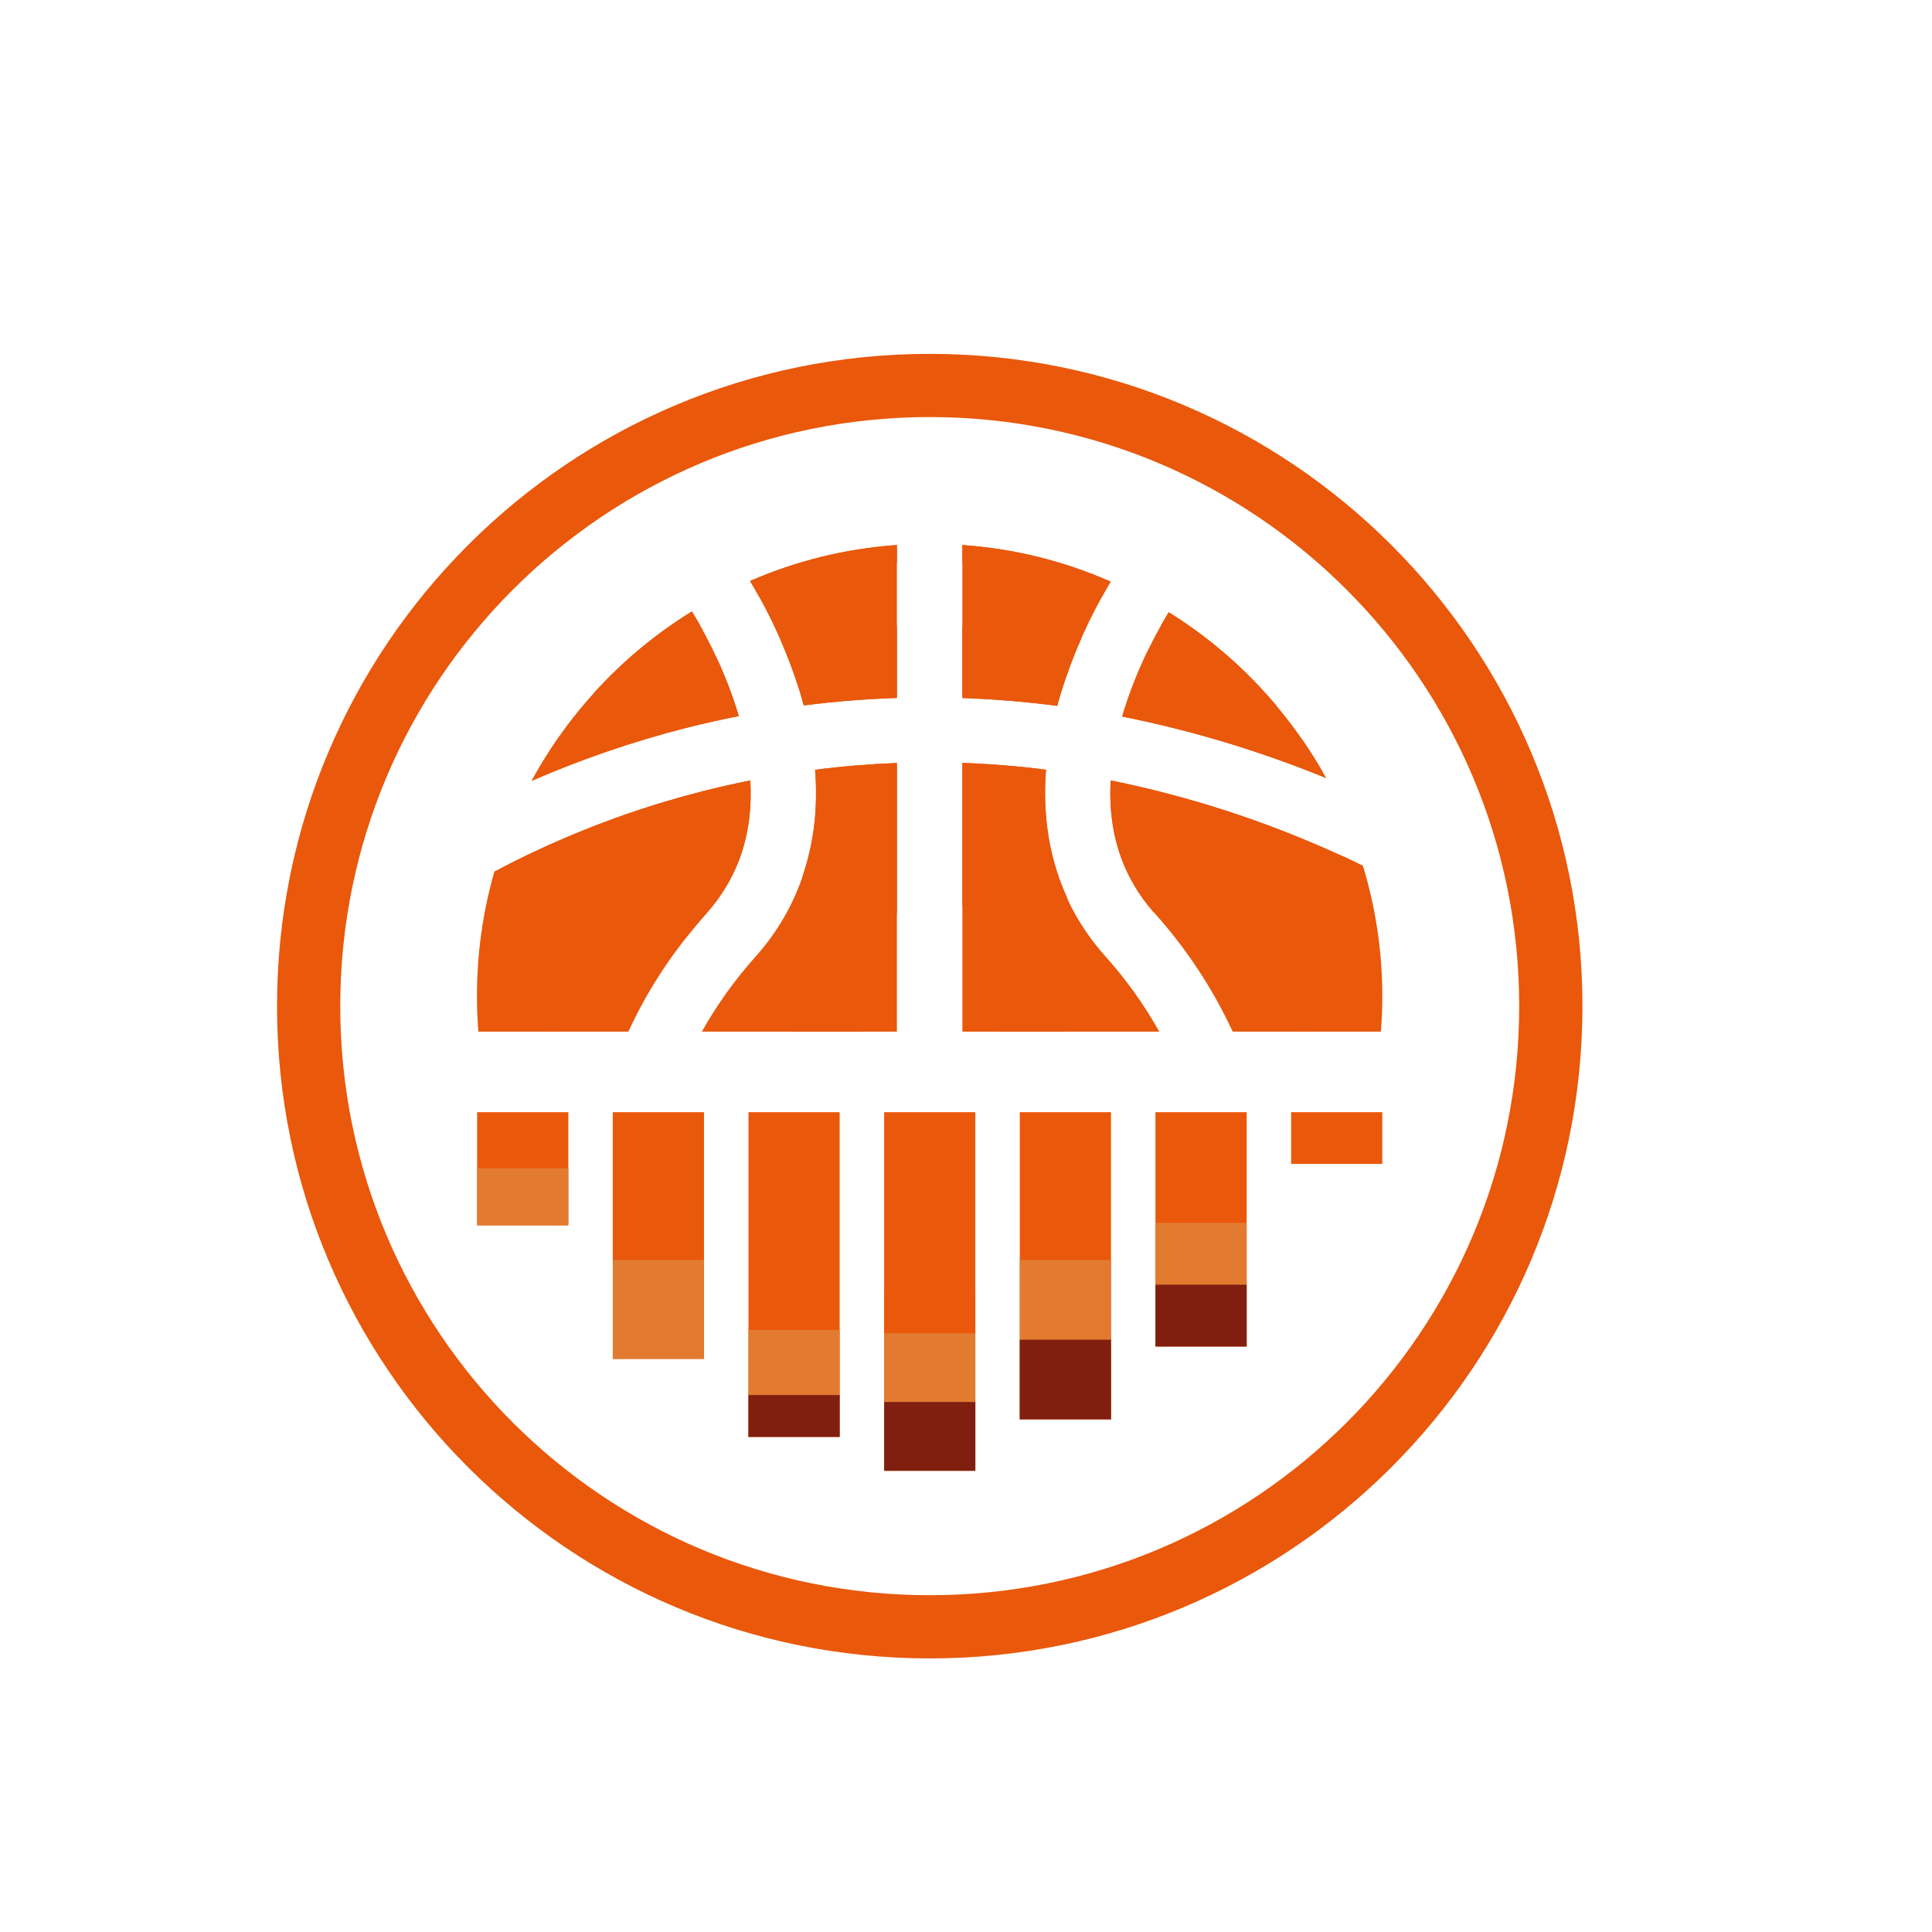
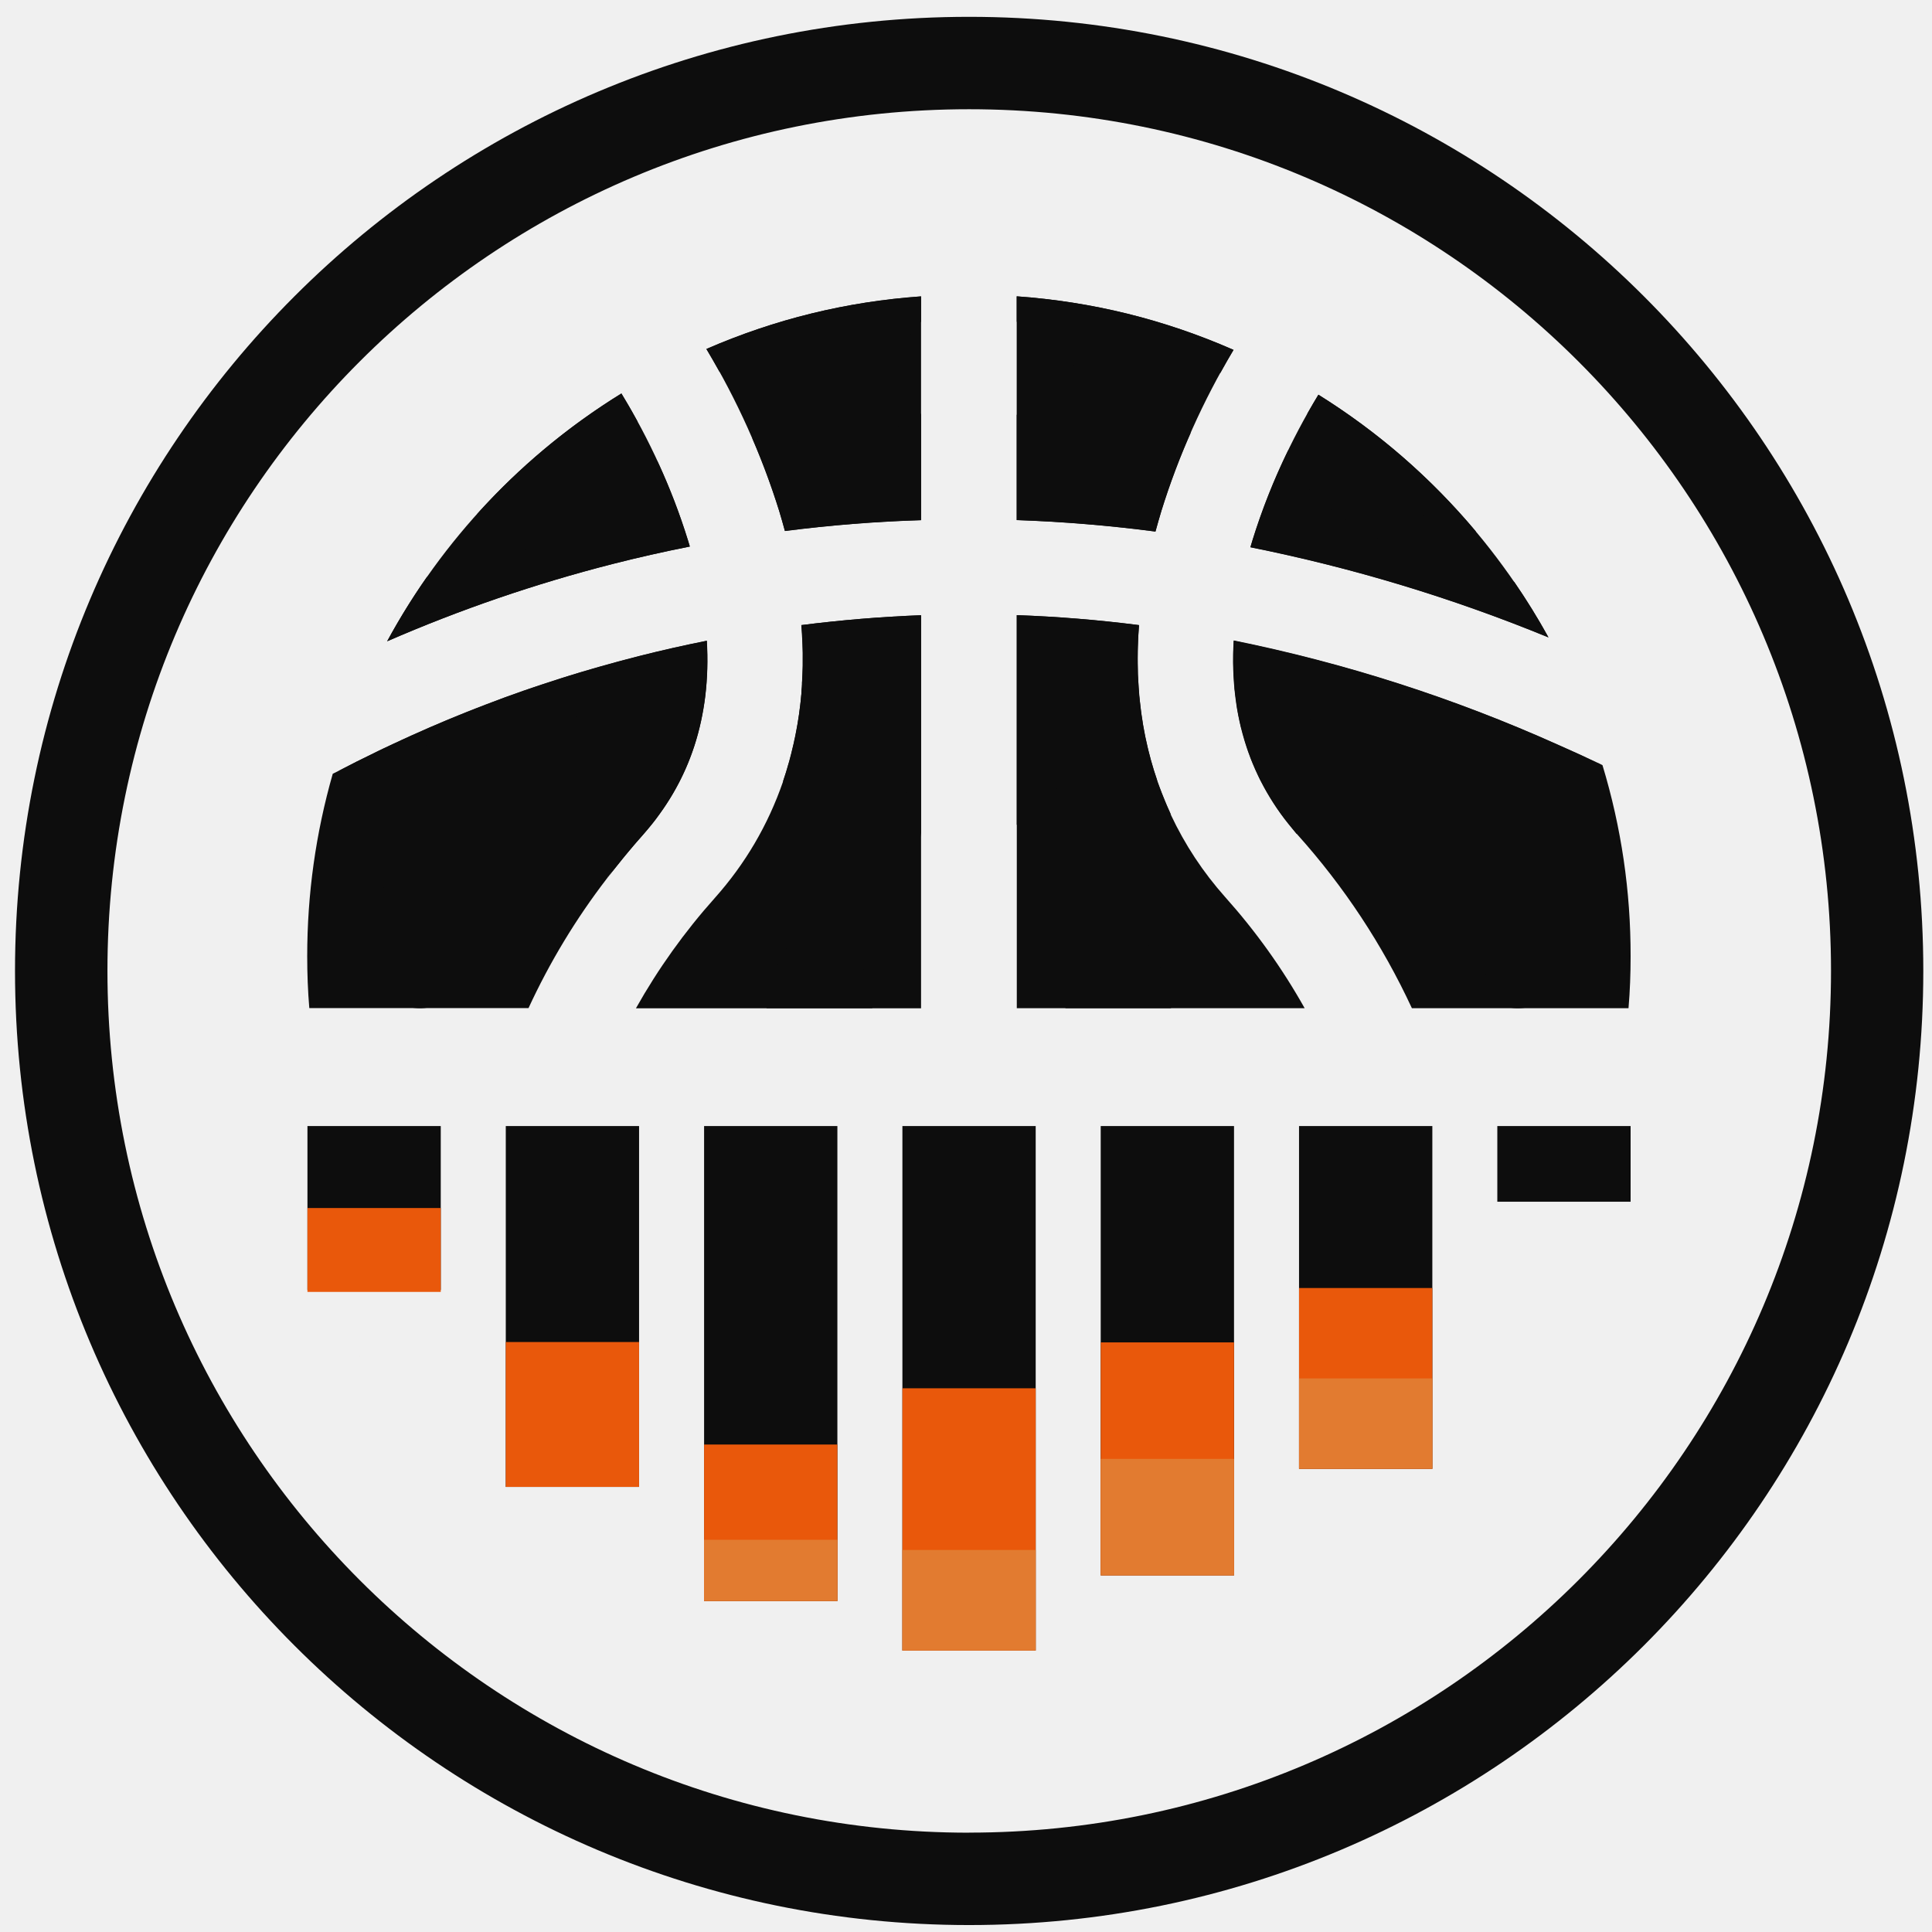
<svg xmlns="http://www.w3.org/2000/svg" width="500" zoomAndPan="magnify" viewBox="0 0 375 375" height="500" preserveAspectRatio="xMidYMid meet" version="1.0">
-   <rect x="-37.5" width="450" fill="#ffffff" y="-37.5" height="450" fill-opacity="1" />
-   <rect x="-37.5" width="450" fill="#ffffff" y="-37.5" height="450" fill-opacity="1" />
-   <path fill="#e9580b" d="M 205.996 134.27 C 208.348 126.766 211.543 119.641 215.582 112.895 C 206.395 108.863 196.801 106.492 186.793 105.789 L 186.793 135.488 C 192.914 135.695 199.094 136.207 205.211 137.008 C 205.461 136.074 205.723 135.16 205.996 134.27 Z M 205.996 134.27 " fill-opacity="1" fill-rule="nonzero" />
-   <path fill="#e9580b" d="M 268.305 193.359 C 268.305 195.668 268.215 197.98 268.027 200.242 L 239.266 200.242 C 235.34 191.797 230.266 184.109 224.047 177.18 C 224.016 177.148 223.996 177.109 223.961 177.098 C 223.789 176.902 223.613 176.695 223.457 176.484 C 223.195 176.172 222.953 175.875 222.707 175.562 C 222.133 174.852 221.598 174.102 221.109 173.359 C 220.762 172.84 220.43 172.297 220.117 171.758 C 219.863 171.352 219.633 170.934 219.422 170.508 C 219.32 170.336 219.215 170.141 219.125 169.969 C 219.039 169.801 218.918 169.551 218.828 169.344 C 218.602 168.879 218.395 168.418 218.207 167.934 C 218.098 167.707 217.996 167.473 217.91 167.242 L 217.648 166.512 C 217.598 166.387 217.559 166.285 217.508 166.164 C 217.457 166.043 217.422 165.922 217.387 165.801 C 217.34 165.668 217.301 165.535 217.27 165.398 C 217.164 165.125 217.074 164.848 217.004 164.562 C 216.902 164.234 216.816 163.902 216.727 163.574 C 216.574 163.07 216.445 162.562 216.344 162.047 C 216.238 161.555 216.137 161.035 216.047 160.531 C 215.996 160.223 215.961 159.906 215.926 159.605 C 215.895 159.309 215.82 158.859 215.77 158.48 C 215.77 158.375 215.77 158.27 215.734 158.168 C 215.699 157.977 215.684 157.785 215.684 157.594 C 215.496 155.555 215.469 153.516 215.594 151.477 C 230.426 154.488 244.746 159.09 258.559 165.277 L 261.301 166.512 C 262.121 166.875 262.918 167.277 263.738 167.645 C 264.016 167.766 264.277 167.887 264.535 168.027 C 267.047 176.285 268.305 184.73 268.305 193.359 Z M 268.305 193.359 " fill-opacity="1" fill-rule="nonzero" />
-   <path fill="#e9580b" d="M 226.848 118.836 C 223.133 124.93 220.207 131.383 218.066 138.195 C 217.98 138.488 217.891 138.781 217.809 139.078 C 231.379 141.797 244.57 145.773 257.379 151.02 C 253.75 144.438 249.348 138.422 244.176 132.973 C 239.004 127.52 233.227 122.809 226.848 118.836 Z M 226.848 118.836 " fill-opacity="1" fill-rule="nonzero" />
-   <path fill="#e9580b" d="M 225.023 200.242 L 186.801 200.242 L 186.801 148.09 C 192.172 148.277 197.613 148.715 203.02 149.41 C 202.867 151.359 202.816 153.312 202.867 155.266 L 202.867 155.531 C 202.867 155.809 202.867 156.082 202.902 156.344 C 202.938 156.988 202.969 157.629 203.02 158.273 C 203.02 158.359 203.02 158.449 203.02 158.535 C 203.02 158.727 203.078 158.934 203.09 159.141 C 203.195 160.184 203.316 161.211 203.492 162.234 C 203.492 162.41 203.543 162.566 203.562 162.738 C 203.613 163.086 203.684 163.449 203.75 163.801 C 203.82 164.152 203.891 164.512 203.977 164.859 C 204.352 166.594 204.828 168.305 205.406 169.984 C 205.406 170.02 205.406 170.039 205.406 170.07 C 205.531 170.387 205.633 170.664 205.738 170.996 C 206.199 172.211 206.695 173.41 207.23 174.574 C 207.23 174.574 207.23 174.574 207.23 174.605 C 209.129 178.625 211.566 182.289 214.535 185.598 C 218.566 190.098 222.062 194.977 225.023 200.242 Z M 225.023 200.242 " fill-opacity="1" fill-rule="nonzero" />
-   <path fill="#e9580b" d="M 145.41 158.969 C 145.27 160.027 145.102 161.07 144.875 162.098 C 143.961 166.402 142.246 170.355 139.727 173.965 C 139.266 174.645 138.75 175.324 138.23 175.965 C 137.902 176.379 137.551 176.781 137.203 177.18 C 135.918 178.625 134.68 180.102 133.508 181.574 C 133.246 181.906 132.969 182.254 132.688 182.602 C 132.645 182.656 132.605 182.715 132.566 182.777 C 132.543 182.797 132.52 182.82 132.5 182.844 C 132.5 182.883 132.465 182.895 132.449 182.934 C 132.426 182.977 132.395 183.016 132.359 183.055 C 128.25 188.395 124.781 194.121 121.961 200.242 L 92.852 200.242 C 92.66 197.965 92.574 195.668 92.574 193.359 C 92.57 185.133 93.703 177.062 95.965 169.152 C 96.223 169.016 96.5 168.875 96.766 168.75 C 98.344 167.918 99.945 167.121 101.547 166.336 C 101.945 166.129 102.348 165.938 102.742 165.746 C 103.141 165.551 103.562 165.363 103.965 165.191 C 105.527 164.441 107.109 163.73 108.691 163.051 C 111.465 161.852 114.273 160.707 117.109 159.645 C 118.496 159.109 119.883 158.605 121.27 158.117 C 122.227 157.789 123.184 157.457 124.156 157.145 C 124.988 156.863 125.824 156.605 126.656 156.328 C 126.973 156.223 127.285 156.133 127.613 156.031 L 128.711 155.699 C 131.32 154.922 133.965 154.191 136.605 153.512 C 139.566 152.762 142.574 152.086 145.613 151.48 C 145.773 153.984 145.707 156.48 145.41 158.969 Z M 145.41 158.969 " fill-opacity="1" fill-rule="nonzero" />
-   <path fill="#e9580b" d="M 174.09 105.789 C 164.188 106.488 154.688 108.812 145.586 112.766 C 149.66 119.551 152.883 126.719 155.25 134.27 C 155.512 135.133 155.762 136.02 156.008 136.922 C 161.992 136.156 168.059 135.668 174.09 135.473 Z M 174.09 105.789 " fill-opacity="1" fill-rule="nonzero" />
-   <path fill="#e9580b" d="M 174.09 148.09 L 174.09 200.242 L 136.227 200.242 C 139.191 194.977 142.691 190.094 146.727 185.598 C 150.758 181.07 153.766 175.941 155.754 170.215 C 156.012 169.434 156.27 168.652 156.48 167.867 C 156.531 167.73 156.566 167.574 156.621 167.434 C 156.652 167.277 156.691 167.125 156.742 166.973 L 156.898 166.344 C 156.949 166.172 156.988 166 157.02 165.824 C 157.086 165.582 157.145 165.363 157.195 165.113 C 157.227 164.973 157.262 164.816 157.281 164.68 C 157.301 164.539 157.332 164.453 157.363 164.344 C 157.398 164.238 157.422 164.066 157.438 163.949 C 157.539 163.445 157.629 162.957 157.715 162.453 C 157.855 161.602 157.977 160.746 158.062 159.898 C 158.098 159.707 158.113 159.535 158.133 159.359 C 158.152 159.203 158.164 159.051 158.168 158.895 C 158.203 158.664 158.219 158.434 158.219 158.199 C 158.23 158.152 158.23 158.105 158.219 158.059 C 158.254 157.809 158.27 157.555 158.27 157.297 C 158.27 157.121 158.27 156.965 158.305 156.789 L 158.305 156.688 C 158.426 154.266 158.391 151.844 158.203 149.426 C 163.477 148.73 168.816 148.297 174.09 148.09 Z M 174.09 148.09 " fill-opacity="1" fill-rule="nonzero" />
-   <path fill="#e9580b" d="M 103.203 151.547 C 112.887 147.336 122.844 143.926 133.078 141.312 C 136.453 140.453 139.914 139.668 143.395 139 C 143.316 138.734 143.238 138.469 143.16 138.211 C 141.012 131.34 138.055 124.832 134.297 118.691 C 127.77 122.719 121.867 127.516 116.598 133.086 C 111.324 138.656 106.859 144.809 103.203 151.547 Z M 103.203 151.547 " fill-opacity="1" fill-rule="nonzero" />
-   <path fill="#e9580b" d="M 222.832 126.211 C 220.934 130.078 219.348 134.074 218.082 138.195 C 217.992 138.488 217.906 138.781 217.82 139.078 C 231.395 141.797 244.586 145.773 257.391 151.02 C 256.008 148.488 254.473 146.035 252.844 143.66 C 224.082 137.793 222.852 126.379 222.832 126.211 Z M 222.832 126.211 " fill-opacity="1" fill-rule="nonzero" />
-   <path fill="#e9580b" d="M 205.996 134.27 C 207.086 130.73 208.383 127.27 209.891 123.887 C 198.801 126.234 191.039 123.711 186.789 121.504 L 186.789 135.488 C 192.91 135.695 199.09 136.207 205.207 137.008 C 205.461 136.074 205.723 135.16 205.996 134.27 Z M 205.996 134.27 " fill-opacity="1" fill-rule="nonzero" />
-   <path fill="#e9580b" d="M 156.008 136.922 C 161.992 136.156 168.059 135.668 174.09 135.473 L 174.09 121.348 C 167.836 125.617 158.633 125.539 151.676 124.621 C 153.047 127.77 154.238 130.984 155.25 134.27 C 155.512 135.133 155.766 136.02 156.008 136.922 Z M 156.008 136.922 " fill-opacity="1" fill-rule="nonzero" />
-   <path fill="#e9580b" d="M 133.078 141.312 C 136.453 140.453 139.914 139.668 143.395 139 C 143.316 138.734 143.238 138.469 143.16 138.211 C 142.047 134.586 140.684 131.059 139.074 127.621 C 131.398 137.699 115.781 141.695 108.484 143.055 C 106.559 145.793 104.801 148.629 103.203 151.566 C 112.887 147.348 122.844 143.93 133.078 141.312 Z M 133.078 141.312 " fill-opacity="1" fill-rule="nonzero" />
-   <path fill="#e9580b" d="M 167.617 200.242 L 153.566 200.242 C 155.414 188.285 161.566 188.996 161.566 188.996 C 164.121 188.199 166.398 193.168 167.617 200.242 Z M 167.617 200.242 " fill-opacity="1" fill-rule="nonzero" />
-   <path fill="#e9580b" d="M 106.664 179.039 C 108.297 177.191 109.848 175.309 111.363 173.379 C 113.539 170.609 117.105 166.871 120.535 166.871 C 125.984 166.871 128.52 171.59 124.527 176.305 C 120.535 181.02 112.531 191.91 111.094 198.066 C 109.707 203.969 89.762 197.941 106.664 179.039 Z M 106.664 179.039 " fill-opacity="1" fill-rule="nonzero" />
-   <path fill="#e9580b" d="M 226.848 118.836 C 226.387 119.555 225.922 120.398 225.375 121.355 C 225.375 121.355 231.625 133.625 247.781 137.008 C 241.766 129.84 234.789 123.785 226.848 118.836 Z M 226.848 118.836 " fill-opacity="1" fill-rule="nonzero" />
-   <path fill="#e9580b" d="M 136.449 122.41 C 135.652 120.941 134.91 119.68 134.297 118.672 C 127.141 123.098 120.746 128.438 115.117 134.688 C 120.152 133.988 131.25 131.445 136.449 122.41 Z M 136.449 122.41 " fill-opacity="1" fill-rule="nonzero" />
-   <path fill="#e9580b" d="M 145.586 112.766 C 146.117 113.656 146.703 114.664 147.32 115.777 C 147.32 115.777 165.918 120.332 174.09 109.133 L 174.09 105.789 C 164.188 106.488 154.688 108.812 145.586 112.766 Z M 145.586 112.766 " fill-opacity="1" fill-rule="nonzero" />
-   <path fill="#e9580b" d="M 213.844 115.926 C 214.457 114.805 215.047 113.785 215.582 112.895 C 206.395 108.863 196.801 106.492 186.793 105.789 L 186.793 109.133 C 186.793 109.133 195.711 121.219 213.844 115.926 Z M 213.844 115.926 " fill-opacity="1" fill-rule="nonzero" />
-   <path fill="#e9580b" d="M 207.301 200.242 L 193.266 200.242 C 194.484 193.168 196.766 188.199 199.32 188.996 C 199.32 188.996 205.492 188.285 207.301 200.242 Z M 207.301 200.242 " fill-opacity="1" fill-rule="nonzero" />
-   <path fill="#e9580b" d="M 254.219 179.039 C 252.582 177.191 251.035 175.309 249.52 173.379 C 247.34 170.609 243.77 166.871 240.344 166.871 C 234.898 166.871 232.355 171.59 236.352 176.305 C 240.352 181.02 248.332 191.91 249.777 198.066 C 251.164 203.969 271.117 197.941 254.219 179.039 Z M 254.219 179.039 " fill-opacity="1" fill-rule="nonzero" />
-   <path fill="#e9580b" d="M 186.793 175.898 C 186.793 175.898 197.84 161.297 207.297 174.598 C 203.766 167.066 202.309 158.547 203.031 149.391 C 197.617 148.703 192.172 148.258 186.793 148.066 Z M 186.793 175.898 " fill-opacity="1" fill-rule="nonzero" />
-   <path fill="#e9580b" d="M 261.328 166.488 L 258.559 165.277 C 244.742 159.094 230.418 154.496 215.582 151.484 C 214.996 161.512 217.809 170.121 223.953 177.109 L 223.992 177.055 C 223.992 177.055 207.109 147.258 263.734 167.656 Z M 261.328 166.488 " fill-opacity="1" fill-rule="nonzero" />
-   <path fill="#e9580b" d="M 158.215 149.406 C 158.84 156.508 158.016 163.434 155.738 170.188 C 155.738 170.188 171.727 160.996 174.09 177.535 L 174.09 148.098 C 168.812 148.293 163.488 148.73 158.215 149.406 Z M 158.215 149.406 " fill-opacity="1" fill-rule="nonzero" />
-   <path fill="#e9580b" d="M 137.602 164.355 C 140.285 172.07 133.414 181.676 132.363 183.078 C 133.879 181.086 135.492 179.125 137.199 177.199 C 143.395 170.195 146.234 161.555 145.645 151.492 C 142.609 152.098 139.578 152.781 136.621 153.531 C 122.742 157.047 109.457 162.129 96.773 168.77 C 102.676 166.836 134.961 156.754 137.602 164.355 Z M 137.602 164.355 " fill-opacity="1" fill-rule="nonzero" />
-   <path fill="#e9580b" d="M 180.461 68.684 C 110.492 68.684 53.77 125.367 53.77 195.297 C 53.77 265.223 110.492 321.898 180.461 321.898 C 250.43 321.898 307.152 265.215 307.152 195.297 C 307.152 125.379 250.43 68.684 180.461 68.684 Z M 180.461 309.629 C 117.277 309.629 66.043 258.434 66.043 195.297 C 66.043 132.156 117.277 80.949 180.461 80.949 C 243.645 80.949 294.875 132.148 294.875 195.297 C 294.875 258.441 243.645 309.629 180.461 309.629 Z M 180.461 309.629 " fill-opacity="1" fill-rule="nonzero" />
-   <path fill="#e9580b" d="M 171.613 215.875 L 189.309 215.875 L 189.309 285.469 L 171.613 285.469 Z M 171.613 215.875 " fill-opacity="1" fill-rule="nonzero" />
-   <path fill="#e9580b" d="M 171.613 250.672 L 189.309 250.672 L 189.309 285.469 L 171.613 285.469 Z M 171.613 250.672 " fill-opacity="1" fill-rule="nonzero" />
-   <path fill="#e27b30" d="M 171.613 258.785 L 189.309 258.785 L 189.309 285.469 L 171.613 285.469 Z M 171.613 258.785 " fill-opacity="1" fill-rule="nonzero" />
-   <path fill="#e9580b" d="M 118.945 215.875 L 136.645 215.875 L 136.645 263.758 L 118.945 263.758 Z M 118.945 215.875 " fill-opacity="1" fill-rule="nonzero" />
-   <path fill="#e27b30" d="M 118.945 244.539 L 136.645 244.539 L 136.645 263.758 L 118.945 263.758 Z M 118.945 244.539 " fill-opacity="1" fill-rule="nonzero" />
-   <path fill="#e9580b" d="M 99.527 246.348 L 99.57 246.492 C 99.555 246.441 99.539 246.395 99.523 246.348 Z M 99.527 246.348 " fill-opacity="1" fill-rule="nonzero" />
-   <path fill="#e9580b" d="M 92.613 215.875 L 110.312 215.875 L 110.312 237.629 L 92.613 237.629 Z M 92.613 215.875 " fill-opacity="1" fill-rule="nonzero" />
-   <path fill="#e27b30" d="M 92.613 226.754 L 110.312 226.754 L 110.312 237.883 L 92.613 237.883 Z M 92.613 226.754 " fill-opacity="1" fill-rule="nonzero" />
-   <path fill="#e9580b" d="M 197.941 215.875 L 215.641 215.875 L 215.641 275.492 L 197.941 275.492 Z M 197.941 215.875 " fill-opacity="1" fill-rule="nonzero" />
-   <path fill="#e27b30" d="M 197.941 244.586 L 215.641 244.586 L 215.641 275.492 L 197.941 275.492 Z M 197.941 244.586 " fill-opacity="1" fill-rule="nonzero" />
-   <path fill="#801e10" d="M 197.941 260.039 L 215.641 260.039 L 215.641 275.492 L 197.941 275.492 Z M 197.941 260.039 " fill-opacity="1" fill-rule="nonzero" />
-   <path fill="#e9580b" d="M 224.273 215.875 L 241.973 215.875 L 241.973 261.352 L 224.273 261.352 Z M 224.273 215.875 " fill-opacity="1" fill-rule="nonzero" />
-   <path fill="#e27b30" d="M 224.273 237.367 L 241.973 237.367 L 241.973 261.352 L 224.273 261.352 Z M 224.273 237.367 " fill-opacity="1" fill-rule="nonzero" />
-   <path fill="#801e10" d="M 224.273 249.359 L 241.973 249.359 L 241.973 261.352 L 224.273 261.352 Z M 224.273 249.359 " fill-opacity="1" fill-rule="nonzero" />
-   <path fill="#e9580b" d="M 250.605 215.875 L 268.305 215.875 L 268.305 225.914 L 250.605 225.914 Z M 250.605 215.875 " fill-opacity="1" fill-rule="nonzero" />
-   <path fill="#e9580b" d="M 145.277 215.875 L 162.977 215.875 L 162.977 278.895 L 145.277 278.895 Z M 145.277 215.875 " fill-opacity="1" fill-rule="nonzero" />
-   <path fill="#e27b30" d="M 145.277 258.137 L 162.977 258.137 L 162.977 278.902 L 145.277 278.902 Z M 145.277 258.137 " fill-opacity="1" fill-rule="nonzero" />
-   <path fill="#801e10" d="M 145.277 270.777 L 162.977 270.777 L 162.977 278.902 L 145.277 278.902 Z M 145.277 270.777 " fill-opacity="1" fill-rule="nonzero" />
-   <path fill="#801e10" d="M 171.613 272.125 L 189.309 272.125 L 189.309 285.469 L 171.613 285.469 Z M 171.613 272.125 " fill-opacity="1" fill-rule="nonzero" />
+   <path fill="#0d0d0d" d="M 225.422 99.168 C 228.855 88.191 233.52 77.773 239.422 67.906 C 225.996 62.012 211.969 58.547 197.34 57.512 L 197.34 100.953 C 206.293 101.262 215.324 102.008 224.27 103.18 C 224.641 101.836 225.023 100.488 225.422 99.168 Z M 225.422 99.168 " fill-opacity="1" fill-rule="nonzero" />
+   <path fill="#0d0d0d" d="M 316.5 185.633 C 316.5 189.012 316.375 192.363 316.094 195.695 L 274.051 195.695 C 268.312 183.344 260.895 172.102 251.801 161.965 C 251.75 161.906 251.723 161.859 251.672 161.84 C 251.422 161.559 251.168 161.25 250.973 160.941 C 250.59 160.488 250.273 160.055 249.883 159.598 C 249.047 158.562 248.266 157.488 247.543 156.371 C 247.031 155.609 246.551 154.816 246.094 154.031 C 245.711 153.426 245.395 152.809 245.074 152.199 C 244.926 151.945 244.773 151.668 244.645 151.414 C 244.52 151.164 244.336 150.805 244.211 150.5 C 243.883 149.797 243.574 149.148 243.293 148.441 C 243.141 148.109 242.992 147.738 242.859 147.426 L 242.484 146.355 C 242.406 146.18 242.355 146.023 242.281 145.844 C 242.203 145.66 242.152 145.492 242.098 145.312 C 242.043 145.129 241.973 144.934 241.922 144.73 C 241.773 144.328 241.645 143.922 241.543 143.504 C 241.391 143.023 241.266 142.539 241.133 142.055 C 240.906 141.32 240.723 140.578 240.578 139.824 C 240.426 139.125 240.27 138.348 240.145 137.609 C 240.066 137.148 240.02 136.695 239.961 136.211 C 239.906 135.727 239.816 135.113 239.738 134.559 C 239.738 134.406 239.738 134.25 239.684 134.098 C 239.637 133.82 239.613 133.539 239.613 133.258 C 239.34 130.277 239.293 127.297 239.48 124.312 C 261.164 128.715 282.105 135.445 302.297 144.5 L 306.316 146.297 C 307.504 146.836 308.676 147.418 309.871 147.949 C 310.277 148.125 310.656 148.309 311.039 148.512 C 314.703 160.613 316.523 172.988 316.5 185.633 Z M 316.5 185.633 " fill-opacity="1" fill-rule="nonzero" />
+   <path fill="#0d0d0d" d="M 255.902 76.613 C 250.477 85.531 246.207 94.973 243.09 104.934 C 242.957 105.363 242.832 105.797 242.707 106.23 C 262.551 110.211 281.832 116.043 300.555 123.73 C 297.91 118.934 294.973 114.324 291.742 109.906 C 288.512 105.484 285.012 101.285 281.246 97.312 C 277.48 93.336 273.477 89.617 269.234 86.152 C 264.992 82.691 260.547 79.512 255.902 76.613 Z M 255.902 76.613 " fill-opacity="1" fill-rule="nonzero" />
+   <path fill="#0d0d0d" d="M 253.234 195.695 L 197.359 195.695 L 197.359 119.398 C 205.215 119.676 213.168 120.309 221.078 121.328 C 220.848 124.18 220.77 127.031 220.844 129.891 L 220.844 130.273 C 220.844 130.68 220.844 131.086 220.895 131.473 C 220.949 132.41 221 133.348 221.078 134.273 C 221.078 134.398 221.078 134.523 221.078 134.648 C 221.078 134.93 221.152 135.238 221.18 135.539 C 221.336 137.066 221.512 138.562 221.762 140.066 C 221.762 140.32 221.84 140.551 221.867 140.77 C 221.945 141.273 222.043 141.805 222.148 142.316 C 222.254 142.824 222.352 143.359 222.477 143.871 C 223.031 146.41 223.73 148.906 224.578 151.367 C 224.578 151.414 224.578 151.441 224.578 151.492 C 224.758 151.945 224.906 152.359 225.059 152.816 C 225.758 154.594 226.461 156.352 227.242 158.051 C 227.242 158.051 227.242 158.051 227.242 158.102 C 229.988 163.961 233.516 169.305 237.82 174.137 C 243.746 180.762 248.887 187.945 253.234 195.695 Z M 253.234 195.695 " fill-opacity="1" fill-rule="nonzero" />
+   <path fill="#0d0d0d" d="M 136.859 135.32 C 136.656 136.871 136.398 138.395 136.07 139.898 C 134.738 146.199 132.23 151.988 128.543 157.266 C 127.844 158.262 127.145 159.25 126.359 160.191 C 125.875 160.801 125.367 161.383 124.863 161.973 C 122.98 164.07 121.172 166.242 119.473 168.402 L 118.273 169.867 C 118.207 169.945 118.148 170.027 118.098 170.121 C 118.043 170.121 118.023 170.195 117.996 170.223 L 117.918 170.352 C 117.883 170.414 117.844 170.473 117.793 170.523 C 111.785 178.34 106.719 186.719 102.586 195.668 L 60.035 195.668 C 59.754 192.336 59.629 188.984 59.629 185.602 C 59.629 173.566 61.281 161.762 64.586 150.191 C 64.969 149.988 65.375 149.785 65.754 149.602 C 68.07 148.383 70.41 147.215 72.754 146.102 C 73.336 145.793 73.922 145.516 74.512 145.234 C 75.098 144.953 75.699 144.676 76.289 144.422 C 78.578 143.332 80.887 142.32 83.199 141.293 C 87.242 139.543 91.359 137.863 95.504 136.316 C 97.512 135.523 99.57 134.789 101.609 134.078 C 103.008 133.594 104.406 133.109 105.809 132.676 L 109.461 131.48 C 109.922 131.324 110.379 131.199 110.863 131.047 L 112.465 130.562 C 116.281 129.422 120.164 128.352 124.008 127.363 C 128.324 126.262 132.715 125.27 137.176 124.387 C 137.402 128.043 137.297 131.688 136.859 135.32 Z M 136.859 135.32 " fill-opacity="1" fill-rule="nonzero" />
+   <path fill="#0d0d0d" d="M 178.777 57.531 C 164.305 58.551 150.418 61.953 137.113 67.738 C 143.066 77.652 147.773 88.129 151.238 99.168 C 151.621 100.438 151.992 101.73 152.352 103.051 C 161.094 101.934 169.961 101.219 178.777 100.953 Z M 178.777 57.531 " fill-opacity="1" fill-rule="nonzero" />
+   <path fill="#0d0d0d" d="M 178.777 119.41 L 178.777 195.711 L 123.434 195.711 C 127.762 188.008 132.871 180.863 138.762 174.277 C 144.656 167.656 149.055 160.16 151.957 151.785 C 152.336 150.637 152.723 149.496 153.023 148.348 C 153.098 148.145 153.148 147.922 153.227 147.711 C 153.301 147.504 153.332 147.258 153.406 147.012 C 153.484 146.766 153.562 146.402 153.633 146.102 C 153.703 145.801 153.766 145.59 153.812 145.34 C 153.863 145.086 153.988 144.641 154.066 144.297 C 154.121 144.086 154.164 143.875 154.191 143.66 C 154.246 143.484 154.27 143.332 154.316 143.176 C 154.367 143.023 154.395 142.77 154.422 142.594 C 154.578 141.852 154.703 141.145 154.828 140.402 C 155.031 139.16 155.215 137.914 155.34 136.668 C 155.387 136.387 155.418 136.133 155.438 135.883 C 155.469 135.648 155.484 135.418 155.488 135.184 C 155.539 134.848 155.566 134.508 155.562 134.168 C 155.578 134.098 155.578 134.027 155.562 133.957 C 155.613 133.586 155.637 133.219 155.641 132.844 C 155.641 132.586 155.641 132.359 155.691 132.102 L 155.691 131.957 C 155.867 128.41 155.816 124.867 155.535 121.328 C 163.27 120.348 171.074 119.711 178.777 119.41 Z M 178.777 119.41 " fill-opacity="1" fill-rule="nonzero" />
+   <path fill="#0d0d0d" d="M 75.148 124.473 C 89.309 118.312 103.867 113.316 118.828 109.492 C 123.762 108.23 128.824 107.09 133.906 106.082 C 133.793 105.699 133.68 105.312 133.562 104.934 C 130.422 94.883 126.105 85.363 120.613 76.375 C 115.859 79.309 111.316 82.539 106.984 86.066 C 102.652 89.594 98.566 93.387 94.73 97.445 C 90.895 101.508 87.336 105.797 84.059 110.32 C 80.781 114.844 77.809 119.562 75.148 124.473 Z M 75.148 124.473 " fill-opacity="1" fill-rule="nonzero" />
+   <path fill="#0d0d0d" d="M 250.035 87.406 C 247.258 93.059 244.945 98.891 243.09 104.906 C 242.957 105.336 242.832 105.77 242.707 106.203 C 262.551 110.184 281.832 116.016 300.555 123.703 C 298.512 119.992 296.293 116.406 293.906 112.941 C 251.863 104.348 250.055 87.652 250.035 87.406 Z M 250.035 87.406 " fill-opacity="1" fill-rule="nonzero" />
+   <path fill="#0d0d0d" d="M 225.422 99.168 C 227.016 93.992 228.914 88.93 231.121 83.984 C 214.902 87.414 203.555 83.727 197.348 80.484 L 197.348 100.938 C 206.301 101.246 215.328 101.996 224.277 103.164 C 224.641 101.836 225.023 100.488 225.422 99.168 Z M 225.422 99.168 " fill-opacity="1" fill-rule="nonzero" />
+   <path fill="#0d0d0d" d="M 152.352 103.074 C 161.094 101.953 169.961 101.238 178.777 100.973 L 178.777 80.266 C 169.676 86.52 156.188 86.406 146.016 85.062 C 148.016 89.668 149.754 94.371 151.238 99.168 C 151.625 100.449 151.996 101.754 152.352 103.074 Z M 152.352 103.074 " fill-opacity="1" fill-rule="nonzero" />
+   <path fill="#0d0d0d" d="M 118.801 109.492 C 123.734 108.23 128.797 107.09 133.879 106.082 C 133.766 105.699 133.652 105.312 133.535 104.934 C 131.91 99.629 129.922 94.465 127.562 89.445 C 116.363 104.188 93.508 110.023 82.84 112.02 C 80.039 116.027 77.473 120.176 75.141 124.473 C 89.293 118.312 103.848 113.32 118.801 109.492 Z M 118.801 109.492 " fill-opacity="1" fill-rule="nonzero" />
+   <path fill="#0d0d0d" d="M 169.32 195.695 L 148.781 195.695 C 151.449 178.195 160.469 179.246 160.469 179.246 C 164.207 178.078 167.539 185.352 169.32 195.695 Z M 169.32 195.695 " fill-opacity="1" fill-rule="nonzero" />
+   <path fill="#0d0d0d" d="M 80.215 164.68 C 82.602 162.008 84.863 159.219 87.082 156.398 C 90.262 152.348 95.484 146.887 100.496 146.887 C 108.453 146.887 112.172 153.789 106.332 160.684 C 100.496 167.578 88.832 183.504 86.691 192.527 C 84.668 201.148 55.512 192.332 80.215 164.68 Z M 80.215 164.68 " fill-opacity="1" fill-rule="nonzero" />
+   <path fill="#0d0d0d" d="M 255.902 76.613 C 255.266 77.664 254.535 78.902 253.746 80.301 C 253.746 80.301 262.887 98.25 286.5 103.191 C 277.707 92.715 267.508 83.852 255.902 76.613 Z M 255.902 76.613 " fill-opacity="1" fill-rule="nonzero" />
+   <path fill="#0d0d0d" d="M 123.754 81.844 C 122.594 79.699 121.508 77.852 120.613 76.375 C 110.152 82.848 100.805 90.656 92.578 99.805 C 99.898 98.781 116.16 95.066 123.754 81.844 Z M 123.754 81.844 " fill-opacity="1" fill-rule="nonzero" />
+   <path fill="#0d0d0d" d="M 137.113 67.738 C 137.887 69.039 138.742 70.539 139.645 72.148 C 139.645 72.148 166.832 78.805 178.777 62.426 L 178.777 57.523 C 164.305 58.547 150.414 61.949 137.113 67.738 Z M 137.113 67.738 " fill-opacity="1" fill-rule="nonzero" />
+   <path fill="#0d0d0d" d="M 236.891 72.355 C 237.793 70.711 238.652 69.227 239.43 67.918 C 226.004 62.023 211.977 58.559 197.348 57.523 L 197.348 62.426 C 197.348 62.426 210.352 80.098 236.891 72.355 Z M 236.891 72.355 " fill-opacity="1" fill-rule="nonzero" />
+   <path fill="#0d0d0d" d="M 227.301 195.695 L 206.789 195.695 C 208.566 185.352 211.891 178.078 215.629 179.246 C 215.66 179.246 224.688 178.203 227.301 195.695 Z M 227.301 195.695 " fill-opacity="1" fill-rule="nonzero" />
+   <path fill="#0d0d0d" d="M 295.898 164.68 C 293.512 162.008 291.25 159.219 289.039 156.398 C 285.855 152.348 280.641 146.887 275.629 146.887 C 267.66 146.887 263.953 153.789 269.789 160.684 C 275.629 167.578 287.289 183.504 289.391 192.527 C 291.461 201.148 320.617 192.332 295.898 164.68 Z M 295.898 164.68 " fill-opacity="1" fill-rule="nonzero" />
+   <path fill="#0d0d0d" d="M 197.348 160.117 C 197.348 160.117 213.504 138.758 227.32 158.211 C 222.16 147.195 220.035 134.727 221.082 121.344 C 213.172 120.336 205.215 119.684 197.348 119.402 Z M 197.348 160.117 " fill-opacity="1" fill-rule="nonzero" />
+   <path fill="#0d0d0d" d="M 306.281 146.328 L 302.277 144.52 C 282.082 135.48 261.137 128.762 239.453 124.367 C 238.598 139.066 242.707 151.668 251.695 161.852 L 251.75 161.773 C 251.75 161.773 227.074 118.191 309.852 148.027 C 308.668 147.438 307.48 146.871 306.281 146.328 Z M 306.281 146.328 " fill-opacity="1" fill-rule="nonzero" />
+   <path fill="#0d0d0d" d="M 155.57 121.336 C 156.027 126.477 155.949 131.609 155.34 136.734 C 154.73 141.859 153.602 146.867 151.953 151.758 C 151.953 151.758 175.324 138.316 178.777 162.504 L 178.777 119.418 C 171.062 119.707 163.285 120.348 155.57 121.336 Z M 155.57 121.336 " fill-opacity="1" fill-rule="nonzero" />
+   <path fill="#0d0d0d" d="M 125.434 143.168 C 129.363 154.461 119.316 168.508 117.785 170.559 C 120.008 167.648 122.359 164.781 124.848 161.965 C 133.949 151.715 138.055 139.082 137.203 124.359 C 132.758 125.25 128.332 126.25 124.008 127.344 C 103.715 132.484 84.297 139.91 65.754 149.625 C 74.383 146.824 121.598 132.066 125.434 143.168 Z M 125.434 143.168 " fill-opacity="1" fill-rule="nonzero" />
+   <path fill="#0d0d0d" d="M 188.098 3.266 C 85.836 3.266 2.914 86.188 2.914 188.453 C 2.914 290.715 85.816 373.652 188.098 373.652 C 290.383 373.652 373.312 290.73 373.312 188.438 C 373.312 86.148 290.371 3.266 188.098 3.266 Z M 188.098 355.723 C 95.75 355.723 20.855 280.824 20.855 188.426 C 20.855 96.023 95.699 21.203 188.098 21.203 C 280.5 21.203 355.398 96.102 355.398 188.438 C 355.398 280.773 280.457 355.711 188.098 355.711 Z M 188.098 355.723 " fill-opacity="1" fill-rule="nonzero" />
+   <path fill="#0d0d0d" d="M 175.156 218.566 L 201.027 218.566 L 201.027 320.367 L 175.156 320.367 Z M 175.156 218.566 " fill-opacity="1" fill-rule="nonzero" />
+   <path fill="#e9580b" d="M 175.156 269.465 L 201.027 269.465 L 201.027 320.367 L 175.156 320.367 Z M 175.156 269.465 " fill-opacity="1" fill-rule="nonzero" />
+   <path fill="#0d0d0d" d="M 98.172 218.566 L 124.043 218.566 L 124.043 288.609 L 98.172 288.609 Z M 98.172 218.566 " fill-opacity="1" fill-rule="nonzero" />
+   <path fill="#e9580b" d="M 98.172 260.488 L 124.043 260.488 L 124.043 288.609 L 98.172 288.609 Z M 98.172 260.488 " fill-opacity="1" fill-rule="nonzero" />
+   <path fill="#e9580b" d="M 69.801 263.141 L 69.863 263.344 C 69.863 263.273 69.812 263.207 69.793 263.141 Z M 69.801 263.141 " fill-opacity="1" fill-rule="nonzero" />
+   <path fill="#0d0d0d" d="M 59.676 218.566 L 85.551 218.566 L 85.551 250.387 L 59.676 250.387 Z M 59.676 218.566 " fill-opacity="1" fill-rule="nonzero" />
+   <path fill="#e9580b" d="M 59.676 234.477 L 85.551 234.477 L 85.551 250.758 L 59.676 250.758 Z M 59.676 234.477 " fill-opacity="1" fill-rule="nonzero" />
+   <path fill="#0d0d0d" d="M 213.648 218.566 L 239.523 218.566 L 239.523 305.773 L 213.648 305.773 Z M 213.648 218.566 " fill-opacity="1" fill-rule="nonzero" />
+   <path fill="#e9580b" d="M 213.648 260.559 L 239.523 260.559 L 239.523 305.773 L 213.648 305.773 Z M 213.648 260.559 " fill-opacity="1" fill-rule="nonzero" />
+   <path fill="#e27b30" d="M 213.648 283.168 L 239.523 283.168 L 239.523 305.773 L 213.648 305.773 Z M 213.648 283.168 " fill-opacity="1" fill-rule="nonzero" />
+   <path fill="#0d0d0d" d="M 252.141 218.566 L 278.016 218.566 L 278.016 285.094 L 252.141 285.094 Z M 252.141 218.566 " fill-opacity="1" fill-rule="nonzero" />
+   <path fill="#e9580b" d="M 252.141 250.004 L 278.016 250.004 L 278.016 285.094 L 252.141 285.094 Z M 252.141 250.004 " fill-opacity="1" fill-rule="nonzero" />
+   <path fill="#e27b30" d="M 252.141 267.547 L 278.016 267.547 L 278.016 285.086 L 252.141 285.086 Z M 252.141 267.547 " fill-opacity="1" fill-rule="nonzero" />
+   <path fill="#0d0d0d" d="M 290.629 218.566 L 316.5 218.566 L 316.5 233.254 L 290.629 233.254 Z M 290.629 218.566 " fill-opacity="1" fill-rule="nonzero" />
+   <path fill="#0d0d0d" d="M 136.664 218.566 L 162.535 218.566 L 162.535 310.758 L 136.664 310.758 Z M 136.664 218.566 " fill-opacity="1" fill-rule="nonzero" />
+   <path fill="#e9580b" d="M 136.664 280.383 L 162.535 280.383 L 162.535 310.75 L 136.664 310.75 Z M 136.664 280.383 " fill-opacity="1" fill-rule="nonzero" />
+   <path fill="#e27b30" d="M 136.664 298.871 L 162.535 298.871 L 162.535 310.75 L 136.664 310.75 Z M 136.664 298.871 " fill-opacity="1" fill-rule="nonzero" />
+   <path fill="#e27b30" d="M 175.156 300.852 L 201.027 300.852 L 201.027 320.367 L 175.156 320.367 Z M 175.156 300.852 " fill-opacity="1" fill-rule="nonzero" />
</svg>
